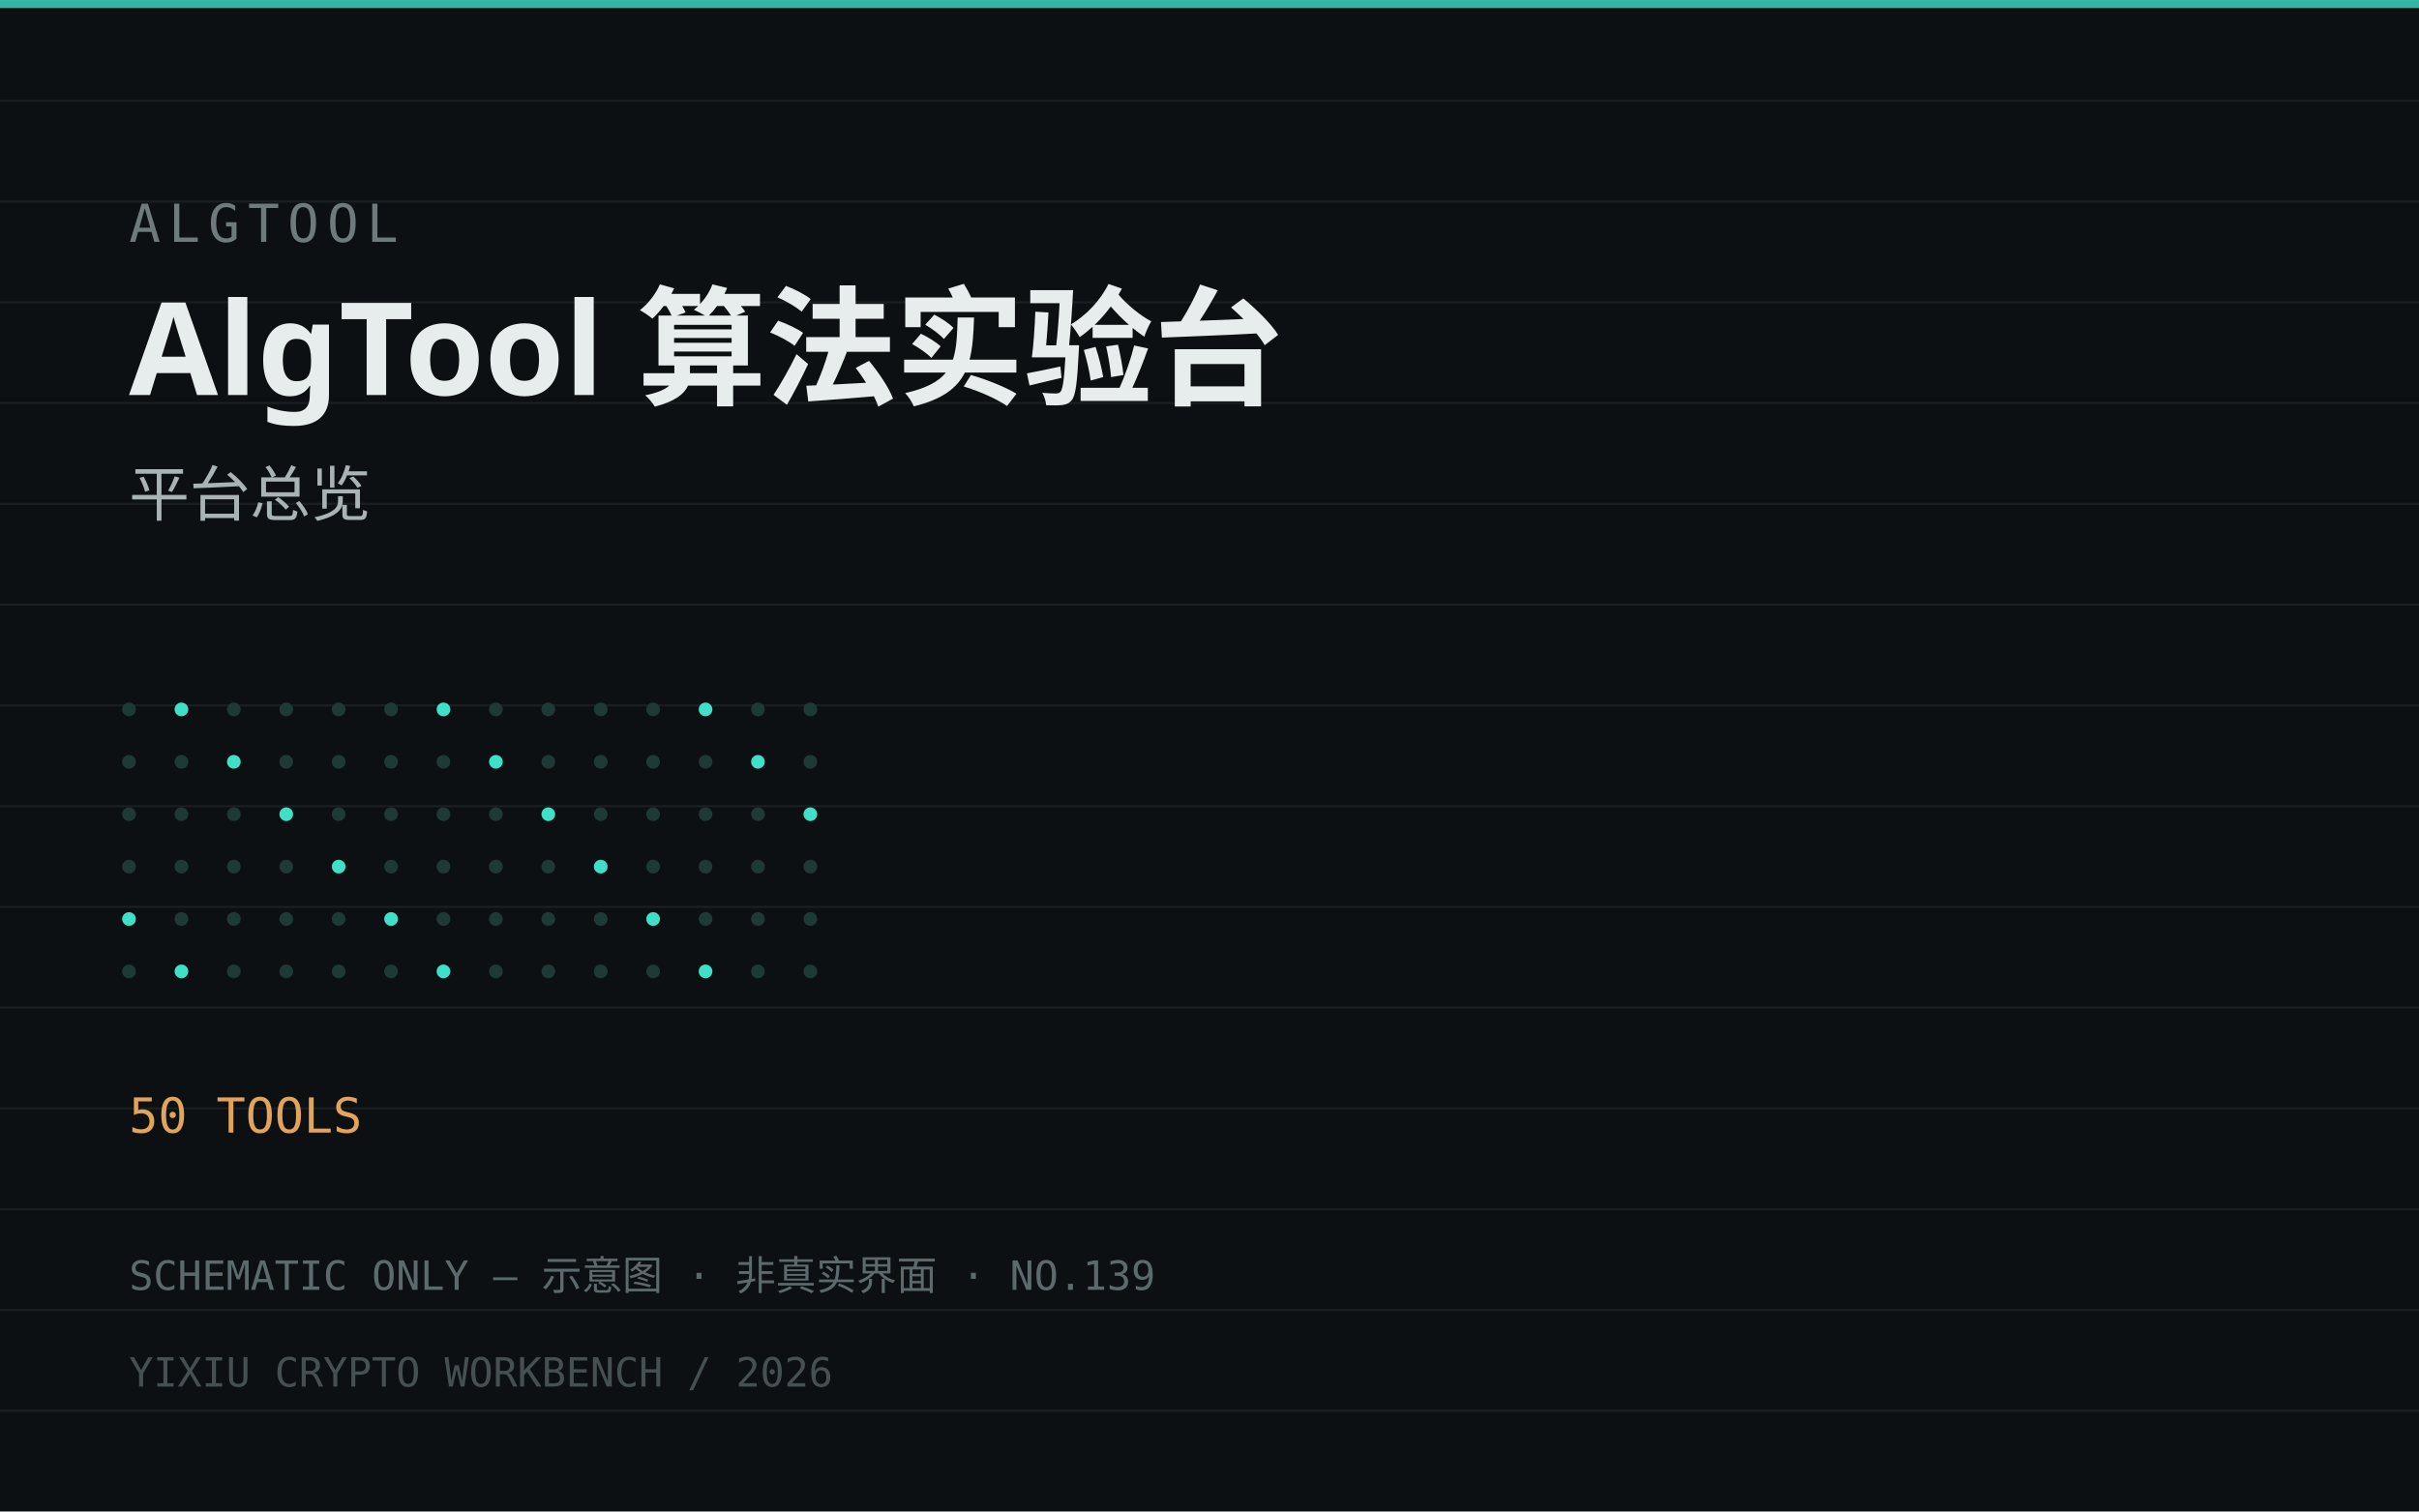
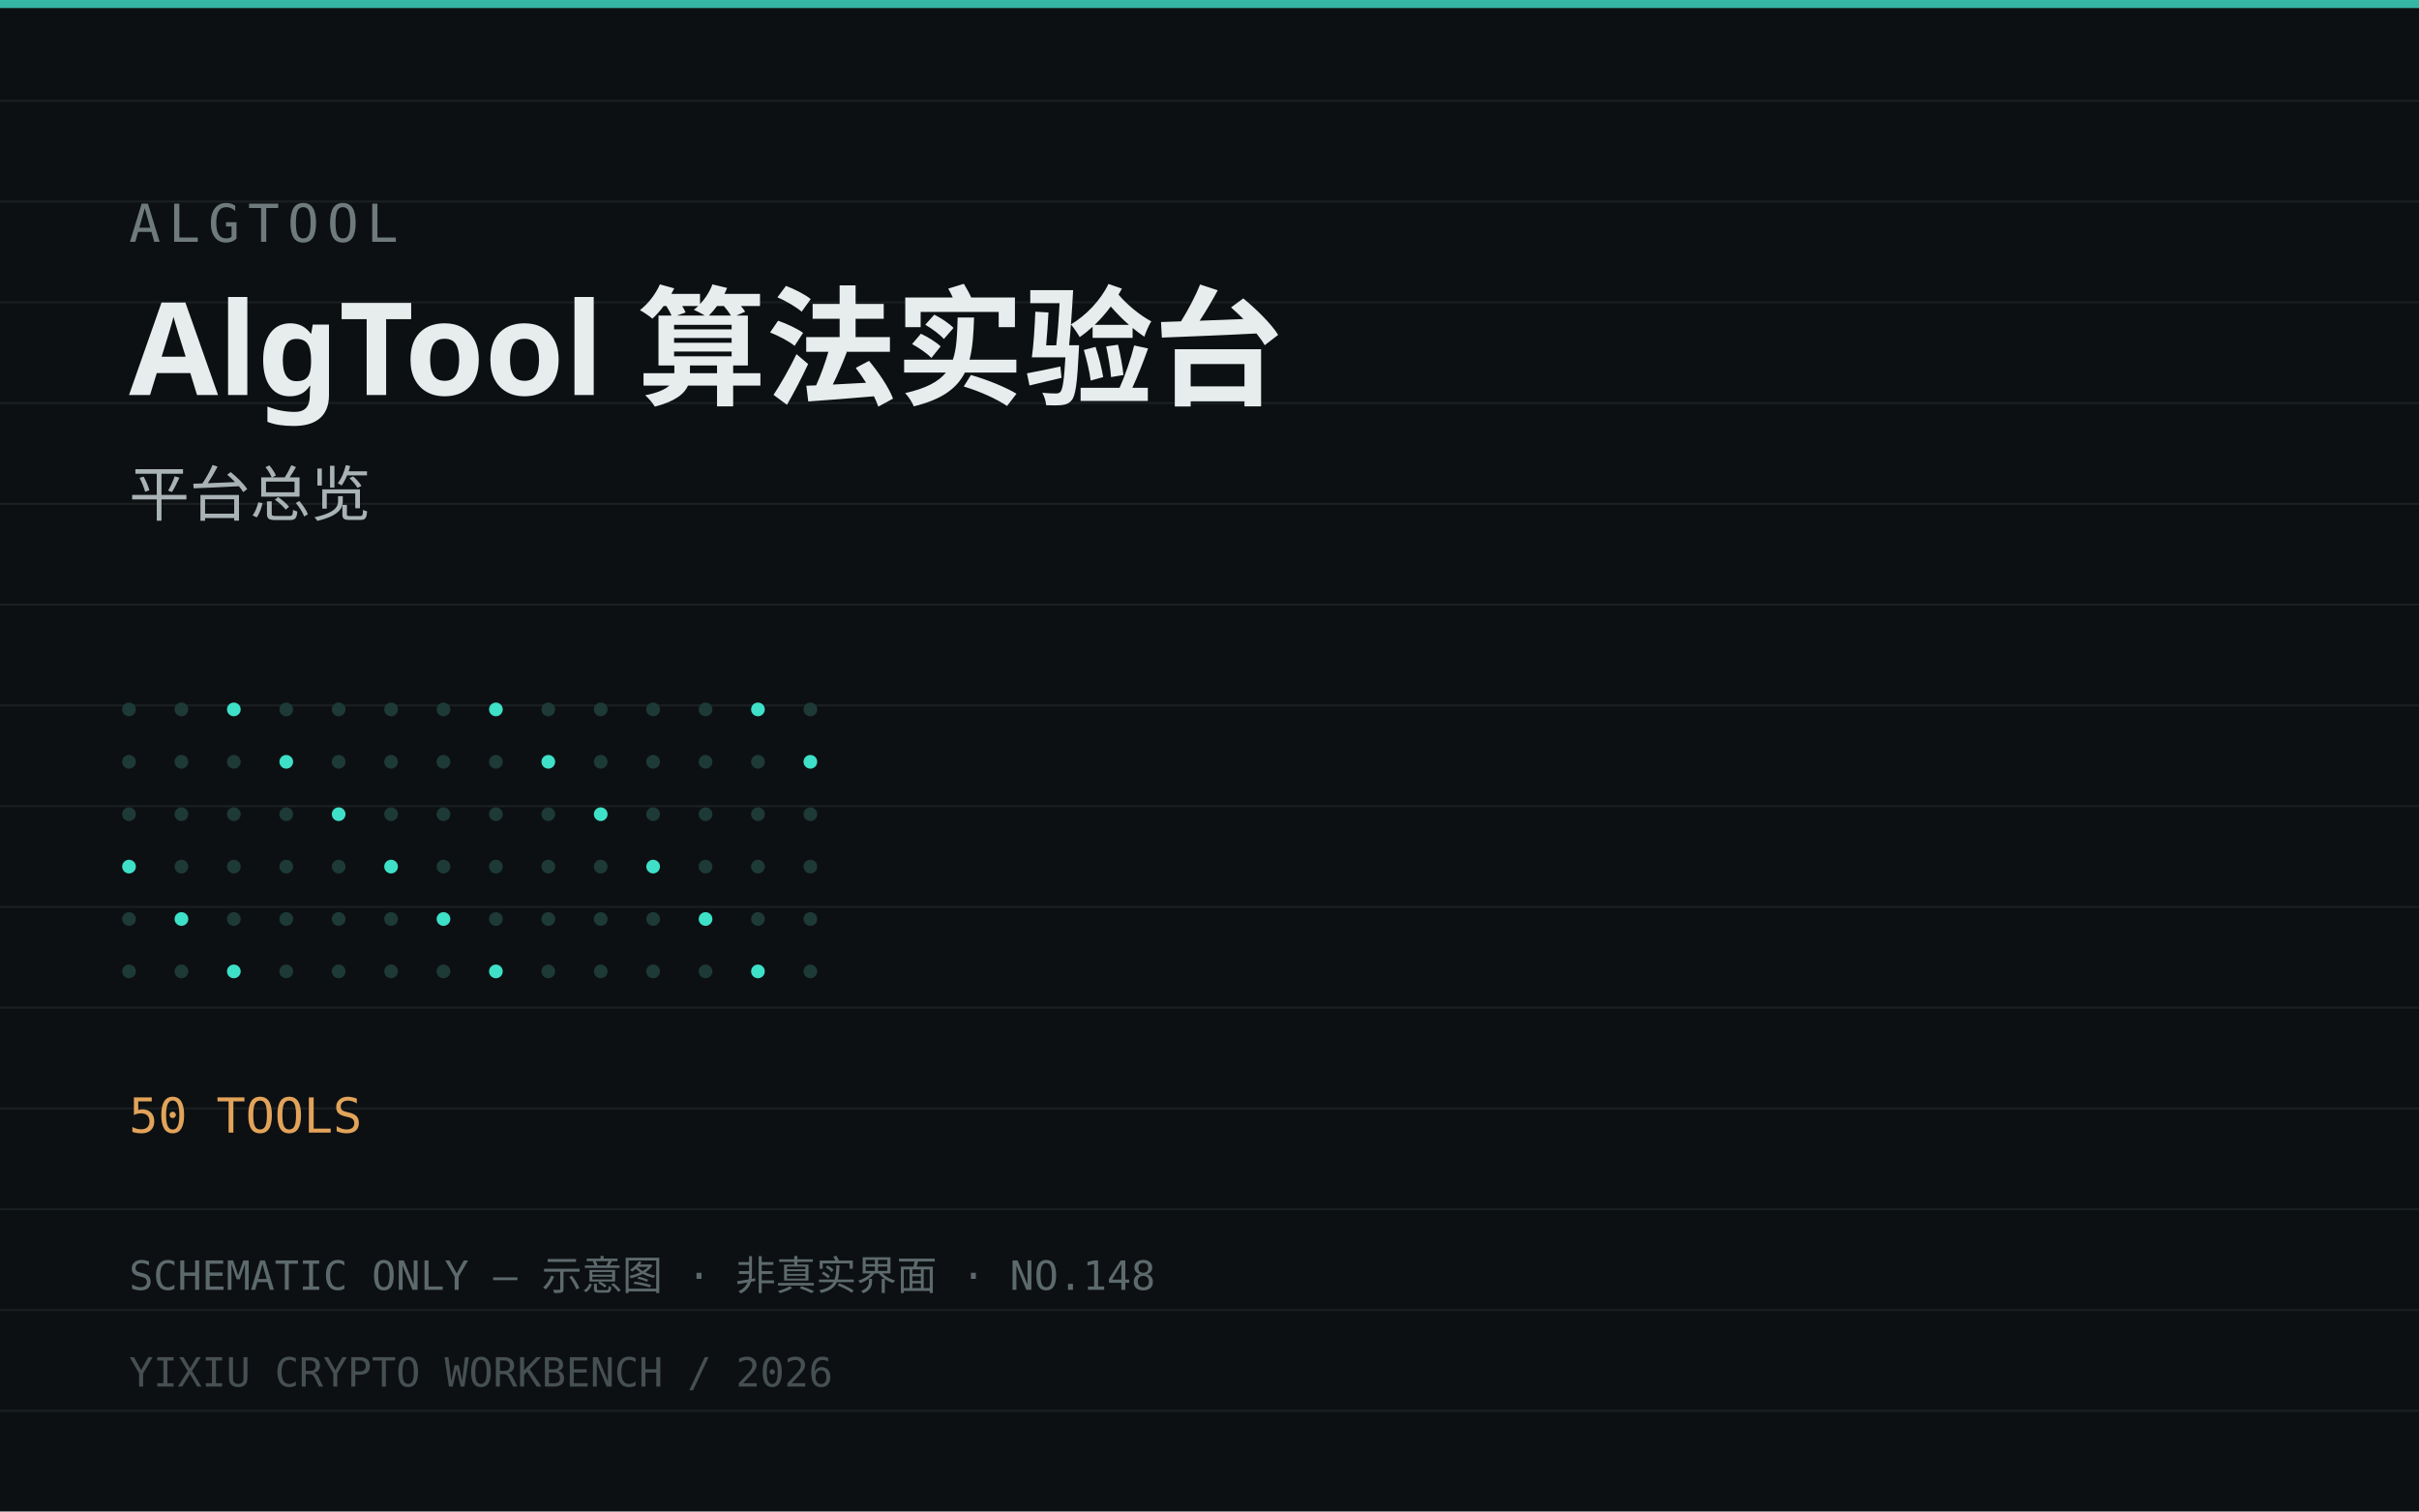
<svg xmlns="http://www.w3.org/2000/svg" width="1200" height="750" viewBox="0 0 1200 750" role="img" aria-label="AlgTool 算法实验台 示意图">
  <rect width="1200" height="750" fill="#0d1012" />
  <g stroke="#1a1f21" stroke-width="1">
    <line x1="0" y1="0" x2="1200" y2="0" />
    <line x1="0" y1="50" x2="1200" y2="50" />
    <line x1="0" y1="100" x2="1200" y2="100" />
    <line x1="0" y1="150" x2="1200" y2="150" />
    <line x1="0" y1="200" x2="1200" y2="200" />
    <line x1="0" y1="250" x2="1200" y2="250" />
    <line x1="0" y1="300" x2="1200" y2="300" />
    <line x1="0" y1="350" x2="1200" y2="350" />
    <line x1="0" y1="400" x2="1200" y2="400" />
    <line x1="0" y1="450" x2="1200" y2="450" />
    <line x1="0" y1="500" x2="1200" y2="500" />
    <line x1="0" y1="550" x2="1200" y2="550" />
    <line x1="0" y1="600" x2="1200" y2="600" />
    <line x1="0" y1="650" x2="1200" y2="650" />
    <line x1="0" y1="700" x2="1200" y2="700" />
  </g>
  <rect x="0" y="0" width="1200" height="4" fill="#3ee0c8" opacity="0.8" />
  <text x="64" y="120" font-family="ui-monospace,Consolas,monospace" font-size="26" fill="#6f7a7d" letter-spacing="4">ALGTOOL</text>
  <text x="64" y="196" font-family="system-ui,'PingFang SC','Microsoft YaHei',sans-serif" font-size="64" font-weight="700" fill="#e7ecec">AlgTool 算法实验台</text>
  <text x="64" y="256" font-family="system-ui,'PingFang SC','Microsoft YaHei',sans-serif" font-size="30" fill="#a9b3b5">平台总览</text>
  <circle cx="64" cy="352" r="3.4" fill="#1d3a37" />
-   <circle cx="90" cy="352" r="3.4" fill="#3ee0c8" />
-   <circle cx="116" cy="352" r="3.4" fill="#1d3a37" />
+   <circle cx="90" cy="352" r="3.4" fill="#1d3a37" />
+   <circle cx="116" cy="352" r="3.4" fill="#3ee0c8" />
  <circle cx="142" cy="352" r="3.4" fill="#1d3a37" />
  <circle cx="168" cy="352" r="3.4" fill="#1d3a37" />
  <circle cx="194" cy="352" r="3.4" fill="#1d3a37" />
-   <circle cx="220" cy="352" r="3.4" fill="#3ee0c8" />
-   <circle cx="246" cy="352" r="3.4" fill="#1d3a37" />
+   <circle cx="220" cy="352" r="3.4" fill="#1d3a37" />
+   <circle cx="246" cy="352" r="3.4" fill="#3ee0c8" />
  <circle cx="272" cy="352" r="3.4" fill="#1d3a37" />
  <circle cx="298" cy="352" r="3.4" fill="#1d3a37" />
  <circle cx="324" cy="352" r="3.4" fill="#1d3a37" />
-   <circle cx="350" cy="352" r="3.4" fill="#3ee0c8" />
-   <circle cx="376" cy="352" r="3.4" fill="#1d3a37" />
+   <circle cx="350" cy="352" r="3.4" fill="#1d3a37" />
+   <circle cx="376" cy="352" r="3.4" fill="#3ee0c8" />
  <circle cx="402" cy="352" r="3.4" fill="#1d3a37" />
  <circle cx="64" cy="378" r="3.4" fill="#1d3a37" />
  <circle cx="90" cy="378" r="3.4" fill="#1d3a37" />
-   <circle cx="116" cy="378" r="3.4" fill="#3ee0c8" />
-   <circle cx="142" cy="378" r="3.4" fill="#1d3a37" />
+   <circle cx="116" cy="378" r="3.4" fill="#1d3a37" />
+   <circle cx="142" cy="378" r="3.4" fill="#3ee0c8" />
  <circle cx="168" cy="378" r="3.4" fill="#1d3a37" />
  <circle cx="194" cy="378" r="3.4" fill="#1d3a37" />
  <circle cx="220" cy="378" r="3.4" fill="#1d3a37" />
-   <circle cx="246" cy="378" r="3.4" fill="#3ee0c8" />
-   <circle cx="272" cy="378" r="3.4" fill="#1d3a37" />
+   <circle cx="246" cy="378" r="3.4" fill="#1d3a37" />
+   <circle cx="272" cy="378" r="3.4" fill="#3ee0c8" />
  <circle cx="298" cy="378" r="3.4" fill="#1d3a37" />
  <circle cx="324" cy="378" r="3.4" fill="#1d3a37" />
  <circle cx="350" cy="378" r="3.4" fill="#1d3a37" />
-   <circle cx="376" cy="378" r="3.4" fill="#3ee0c8" />
-   <circle cx="402" cy="378" r="3.4" fill="#1d3a37" />
+   <circle cx="376" cy="378" r="3.4" fill="#1d3a37" />
+   <circle cx="402" cy="378" r="3.4" fill="#3ee0c8" />
  <circle cx="64" cy="404" r="3.4" fill="#1d3a37" />
  <circle cx="90" cy="404" r="3.4" fill="#1d3a37" />
  <circle cx="116" cy="404" r="3.4" fill="#1d3a37" />
-   <circle cx="142" cy="404" r="3.4" fill="#3ee0c8" />
-   <circle cx="168" cy="404" r="3.4" fill="#1d3a37" />
+   <circle cx="142" cy="404" r="3.4" fill="#1d3a37" />
+   <circle cx="168" cy="404" r="3.4" fill="#3ee0c8" />
  <circle cx="194" cy="404" r="3.4" fill="#1d3a37" />
  <circle cx="220" cy="404" r="3.4" fill="#1d3a37" />
  <circle cx="246" cy="404" r="3.4" fill="#1d3a37" />
-   <circle cx="272" cy="404" r="3.4" fill="#3ee0c8" />
-   <circle cx="298" cy="404" r="3.4" fill="#1d3a37" />
+   <circle cx="272" cy="404" r="3.4" fill="#1d3a37" />
+   <circle cx="298" cy="404" r="3.4" fill="#3ee0c8" />
  <circle cx="324" cy="404" r="3.4" fill="#1d3a37" />
  <circle cx="350" cy="404" r="3.4" fill="#1d3a37" />
  <circle cx="376" cy="404" r="3.4" fill="#1d3a37" />
-   <circle cx="402" cy="404" r="3.4" fill="#3ee0c8" />
-   <circle cx="64" cy="430" r="3.4" fill="#1d3a37" />
+   <circle cx="402" cy="404" r="3.4" fill="#1d3a37" />
+   <circle cx="64" cy="430" r="3.4" fill="#3ee0c8" />
  <circle cx="90" cy="430" r="3.4" fill="#1d3a37" />
  <circle cx="116" cy="430" r="3.4" fill="#1d3a37" />
  <circle cx="142" cy="430" r="3.4" fill="#1d3a37" />
-   <circle cx="168" cy="430" r="3.4" fill="#3ee0c8" />
-   <circle cx="194" cy="430" r="3.4" fill="#1d3a37" />
+   <circle cx="168" cy="430" r="3.4" fill="#1d3a37" />
+   <circle cx="194" cy="430" r="3.4" fill="#3ee0c8" />
  <circle cx="220" cy="430" r="3.4" fill="#1d3a37" />
  <circle cx="246" cy="430" r="3.4" fill="#1d3a37" />
  <circle cx="272" cy="430" r="3.4" fill="#1d3a37" />
-   <circle cx="298" cy="430" r="3.4" fill="#3ee0c8" />
-   <circle cx="324" cy="430" r="3.4" fill="#1d3a37" />
+   <circle cx="298" cy="430" r="3.4" fill="#1d3a37" />
+   <circle cx="324" cy="430" r="3.4" fill="#3ee0c8" />
  <circle cx="350" cy="430" r="3.4" fill="#1d3a37" />
  <circle cx="376" cy="430" r="3.4" fill="#1d3a37" />
  <circle cx="402" cy="430" r="3.4" fill="#1d3a37" />
-   <circle cx="64" cy="456" r="3.4" fill="#3ee0c8" />
-   <circle cx="90" cy="456" r="3.4" fill="#1d3a37" />
+   <circle cx="64" cy="456" r="3.4" fill="#1d3a37" />
+   <circle cx="90" cy="456" r="3.4" fill="#3ee0c8" />
  <circle cx="116" cy="456" r="3.4" fill="#1d3a37" />
  <circle cx="142" cy="456" r="3.4" fill="#1d3a37" />
  <circle cx="168" cy="456" r="3.4" fill="#1d3a37" />
-   <circle cx="194" cy="456" r="3.4" fill="#3ee0c8" />
-   <circle cx="220" cy="456" r="3.4" fill="#1d3a37" />
+   <circle cx="194" cy="456" r="3.4" fill="#1d3a37" />
+   <circle cx="220" cy="456" r="3.4" fill="#3ee0c8" />
  <circle cx="246" cy="456" r="3.4" fill="#1d3a37" />
  <circle cx="272" cy="456" r="3.4" fill="#1d3a37" />
  <circle cx="298" cy="456" r="3.4" fill="#1d3a37" />
-   <circle cx="324" cy="456" r="3.4" fill="#3ee0c8" />
-   <circle cx="350" cy="456" r="3.4" fill="#1d3a37" />
+   <circle cx="324" cy="456" r="3.4" fill="#1d3a37" />
+   <circle cx="350" cy="456" r="3.4" fill="#3ee0c8" />
  <circle cx="376" cy="456" r="3.4" fill="#1d3a37" />
  <circle cx="402" cy="456" r="3.4" fill="#1d3a37" />
  <circle cx="64" cy="482" r="3.4" fill="#1d3a37" />
-   <circle cx="90" cy="482" r="3.4" fill="#3ee0c8" />
-   <circle cx="116" cy="482" r="3.4" fill="#1d3a37" />
+   <circle cx="90" cy="482" r="3.4" fill="#1d3a37" />
+   <circle cx="116" cy="482" r="3.4" fill="#3ee0c8" />
  <circle cx="142" cy="482" r="3.4" fill="#1d3a37" />
  <circle cx="168" cy="482" r="3.4" fill="#1d3a37" />
  <circle cx="194" cy="482" r="3.4" fill="#1d3a37" />
-   <circle cx="220" cy="482" r="3.4" fill="#3ee0c8" />
-   <circle cx="246" cy="482" r="3.4" fill="#1d3a37" />
+   <circle cx="220" cy="482" r="3.4" fill="#1d3a37" />
+   <circle cx="246" cy="482" r="3.4" fill="#3ee0c8" />
  <circle cx="272" cy="482" r="3.4" fill="#1d3a37" />
  <circle cx="298" cy="482" r="3.4" fill="#1d3a37" />
  <circle cx="324" cy="482" r="3.4" fill="#1d3a37" />
-   <circle cx="350" cy="482" r="3.4" fill="#3ee0c8" />
-   <circle cx="376" cy="482" r="3.4" fill="#1d3a37" />
+   <circle cx="350" cy="482" r="3.4" fill="#1d3a37" />
+   <circle cx="376" cy="482" r="3.4" fill="#3ee0c8" />
  <circle cx="402" cy="482" r="3.4" fill="#1d3a37" />
  <text x="64" y="562" font-family="ui-monospace,Consolas,monospace" font-size="24" fill="#e2a35a">50 TOOLS</text>
-   <text x="64" y="640" font-family="ui-monospace,Consolas,monospace" font-size="20" fill="#5d6a6d">SCHEMATIC ONLY — 示意图 · 非真实界面 · NO.139</text>
+   <text x="64" y="640" font-family="ui-monospace,Consolas,monospace" font-size="20" fill="#5d6a6d">SCHEMATIC ONLY — 示意图 · 非真实界面 · NO.148</text>
  <text x="64" y="688" font-family="ui-monospace,Consolas,monospace" font-size="20" fill="#465052">YIXIU CRYPTO WORKBENCH / 2026</text>
</svg>
